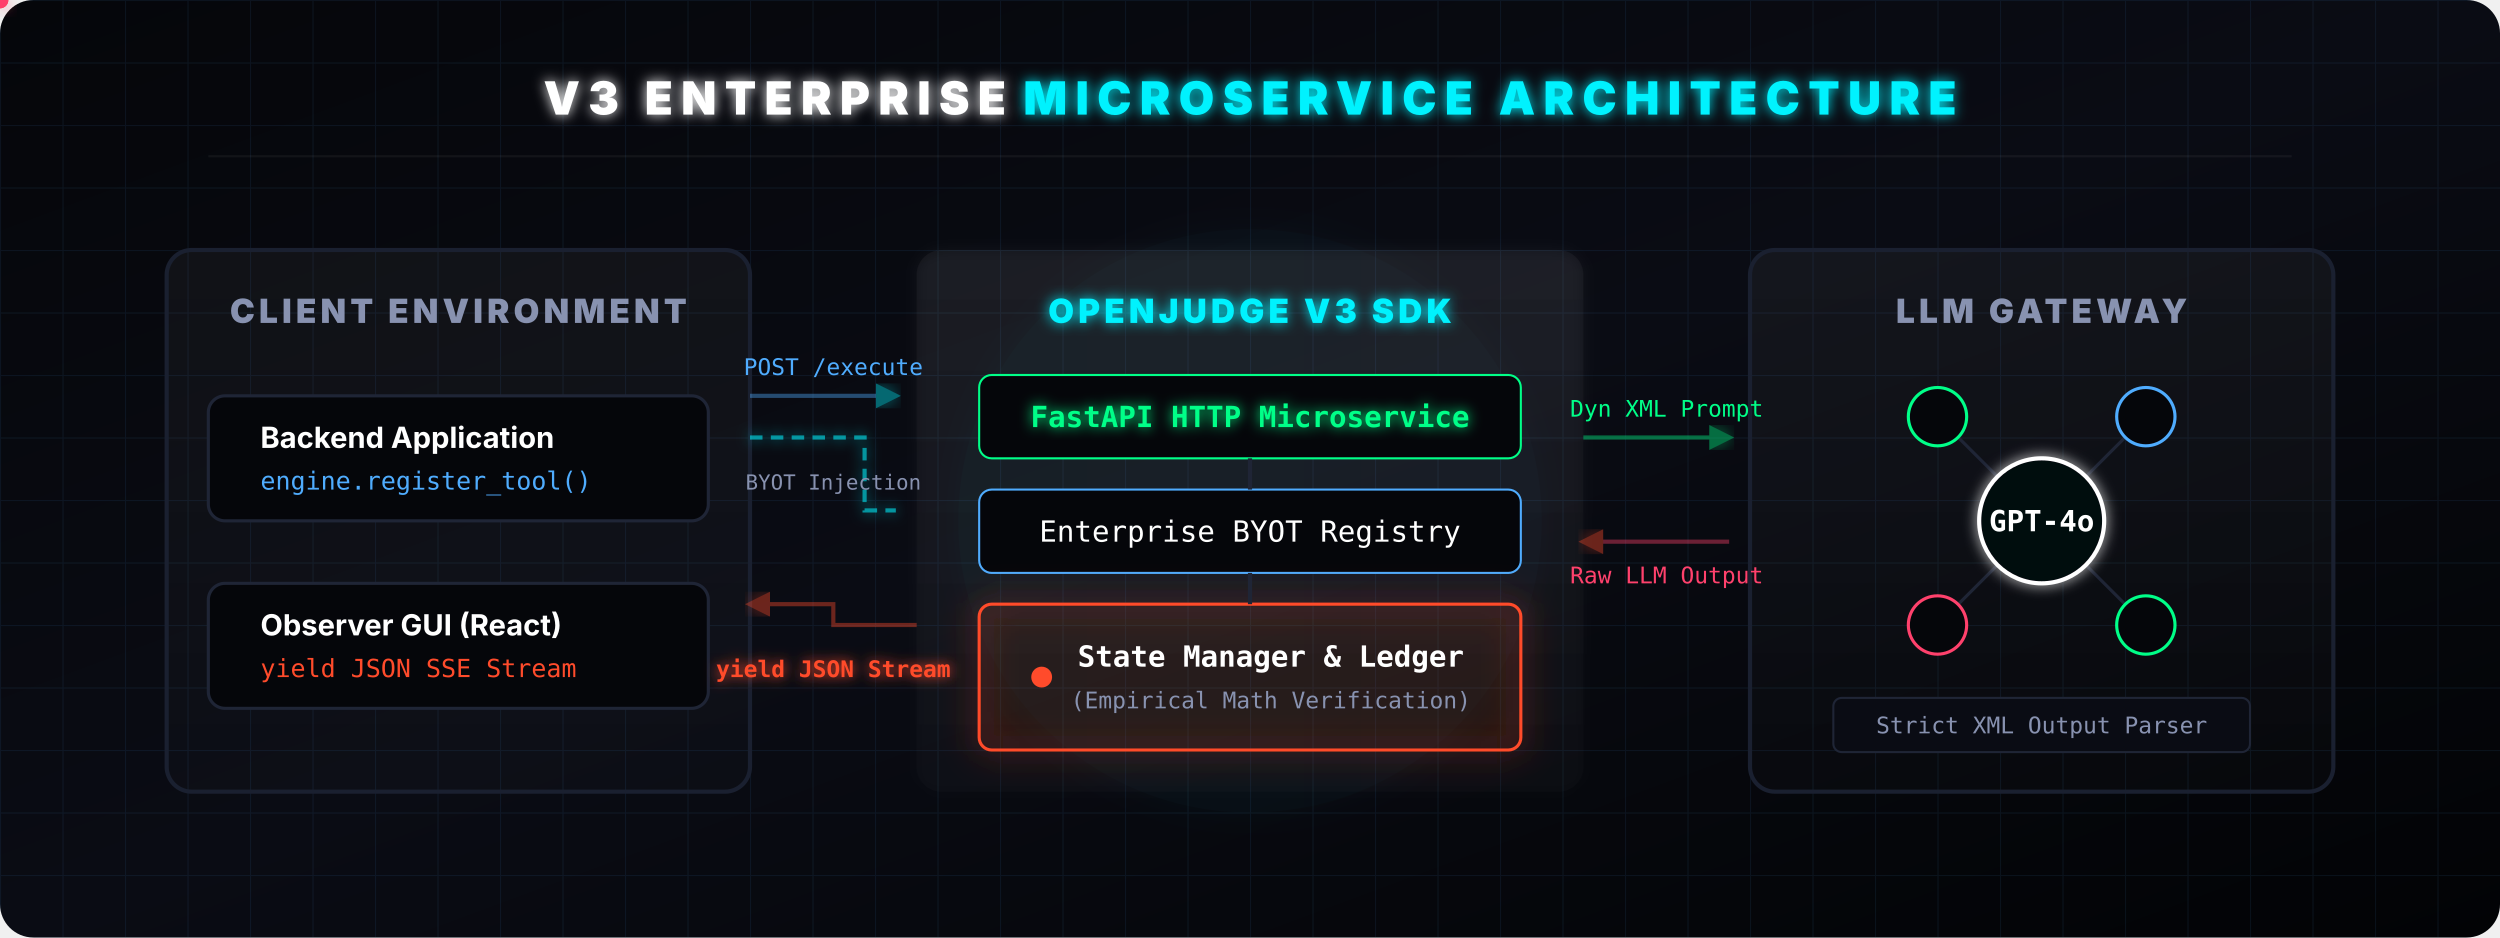
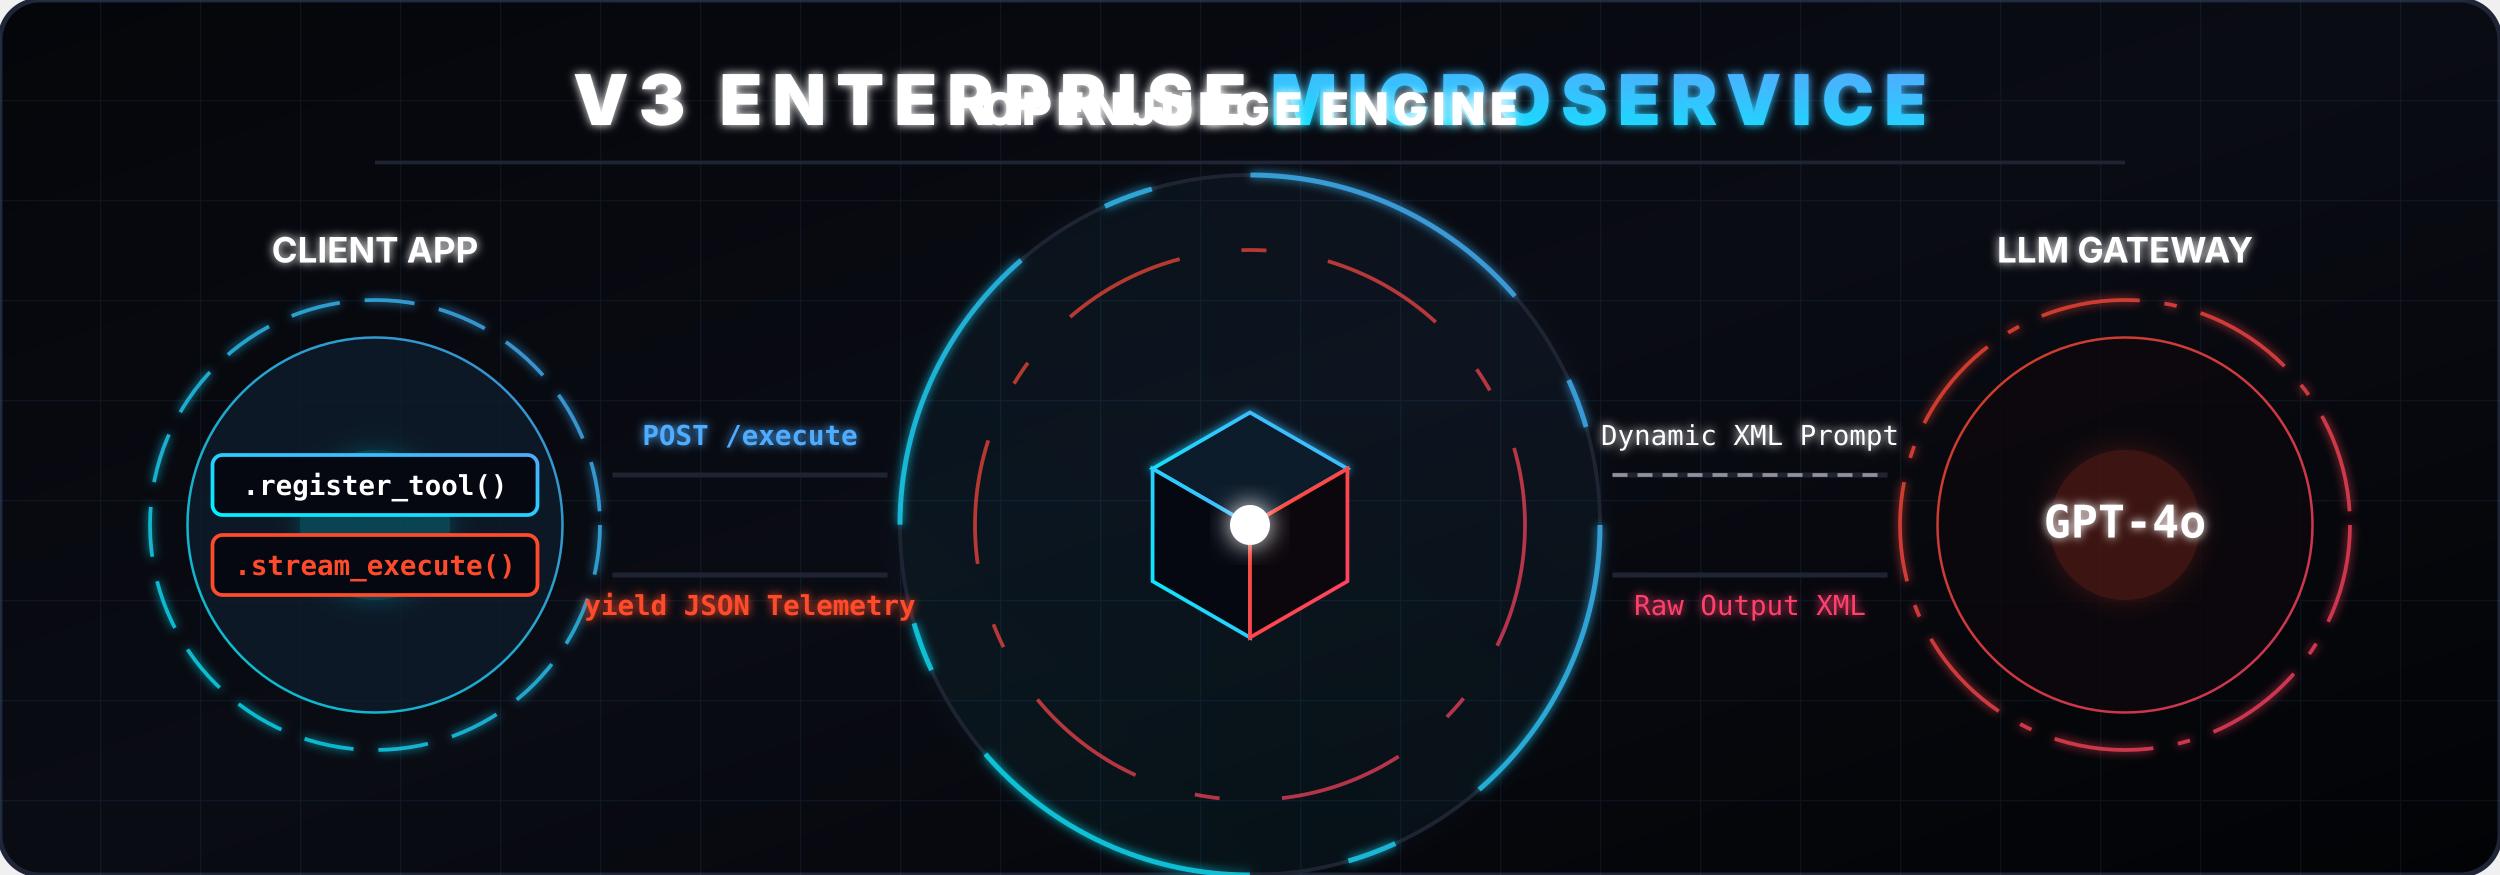
- <svg xmlns="http://www.w3.org/2000/svg" viewBox="0 0 1200 450" width="100%" height="100%">
+ <svg xmlns="http://www.w3.org/2000/svg" viewBox="0 0 1000 350" width="100%" height="100%">
  <defs>
    <linearGradient id="bg" x1="0%" y1="0%" x2="100%" y2="100%">
      <stop offset="0%" stop-color="#05060a" />
      <stop offset="50%" stop-color="#0a0c14" />
      <stop offset="100%" stop-color="#020305" />
    </linearGradient>
-     <linearGradient id="glass" x1="0%" y1="0%" x2="0%" y2="100%">
-       <stop offset="0%" stop-color="rgba(255, 255, 255, 0.04)" />
-       <stop offset="100%" stop-color="rgba(255, 255, 255, 0.01)" />
+     <linearGradient id="neonOrange" x1="0%" y1="0%" x2="100%" y2="100%">
+       <stop offset="0%" stop-color="#ff4b2b" />
+       <stop offset="100%" stop-color="#ff416c" />
    </linearGradient>
-     <linearGradient id="cyanLine" x1="0%" y1="0%" x2="100%" y2="0%">
+     <linearGradient id="neonCyan" x1="0%" y1="100%" x2="100%" y2="0%">
      <stop offset="0%" stop-color="#00f2fe" />
      <stop offset="100%" stop-color="#4facfe" />
    </linearGradient>
-     <linearGradient id="orangeLine" x1="0%" y1="0%" x2="100%" y2="0%">
-       <stop offset="0%" stop-color="#ff4b2b" />
-       <stop offset="100%" stop-color="#ff416c" />
-     </linearGradient>
-     <linearGradient id="greenLine" x1="0%" y1="0%" x2="100%" y2="0%">
-       <stop offset="0%" stop-color="#00ff88" />
-       <stop offset="100%" stop-color="#00df6d" />
-     </linearGradient>
-     <filter id="glow-cyan" x="-50%" y="-50%" width="200%" height="200%">
-       <feGaussianBlur stdDeviation="8" result="blur" />
-       <feMerge>
-         <feMergeNode in="blur" />
-         <feMergeNode in="SourceGraphic" />
-       </feMerge>
-     </filter>
-     <filter id="glow-orange" x="-50%" y="-50%" width="200%" height="200%">
-       <feGaussianBlur stdDeviation="8" result="blur" />
-       <feMerge>
-         <feMergeNode in="blur" />
-         <feMergeNode in="SourceGraphic" />
-       </feMerge>
-     </filter>
-     <filter id="glow-green" x="-50%" y="-50%" width="200%" height="200%">
-       <feGaussianBlur stdDeviation="8" result="blur" />
+     <filter id="glow" x="-50%" y="-50%" width="200%" height="200%">
+       <feGaussianBlur stdDeviation="5" result="blur" />
      <feMerge>
        <feMergeNode in="blur" />
        <feMergeNode in="SourceGraphic" />
      </feMerge>
    </filter>
    <filter id="lightGlow" x="-50%" y="-50%" width="200%" height="200%">
-       <feGaussianBlur stdDeviation="3" result="blur" />
+       <feGaussianBlur stdDeviation="2" result="blur" />
      <feMerge>
        <feMergeNode in="blur" />
        <feMergeNode in="SourceGraphic" />
      </feMerge>
    </filter>
-     <marker id="arrow-cyan" viewBox="0 0 10 10" refX="8" refY="5" markerWidth="6" markerHeight="6" orient="auto">
-       <path d="M 0 0 L 10 5 L 0 10 z" fill="#00f2fe" filter="url(#lightGlow)" />
-     </marker>
-     <marker id="arrow-orange" viewBox="0 0 10 10" refX="8" refY="5" markerWidth="6" markerHeight="6" orient="auto">
-       <path d="M 0 0 L 10 5 L 0 10 z" fill="#ff4b2b" filter="url(#lightGlow)" />
-     </marker>
-     <marker id="arrow-green" viewBox="0 0 10 10" refX="8" refY="5" markerWidth="6" markerHeight="6" orient="auto">
-       <path d="M 0 0 L 10 5 L 0 10 z" fill="#00ff88" filter="url(#lightGlow)" />
-     </marker>
+     <pattern id="grid" width="40" height="40" patternUnits="userSpaceOnUse">
+       <animateTransform attributeName="patternTransform" type="translate" from="0 0" to="40 40" dur="3s" repeatCount="indefinite" />
+       <path d="M 40 0 L 0 0 0 40" fill="none" stroke="#4facfe" stroke-width="1" />
+     </pattern>
  </defs>
-   <rect width="1200" height="450" rx="16" fill="url(#bg)" />
+   <rect width="1000" height="350" rx="16" fill="url(#bg)" />
+   <rect width="1000" height="350" rx="16" fill="none" stroke="#1f2536" stroke-width="2" />
  <g opacity="0.08">
-     <pattern id="grid" width="30" height="30" patternUnits="userSpaceOnUse">
-       <path d="M 30 0 L 0 0 0 30" fill="none" stroke="#4facfe" stroke-width="1" />
-     </pattern>
-     <rect width="1200" height="450" rx="16" fill="url(#grid)" />
+     <rect width="1000" height="350" rx="16" fill="url(#grid)" />
  </g>
-   <text x="600" y="55" font-family="'Inter', Arial, sans-serif" font-weight="900" font-size="22" fill="#ffffff" letter-spacing="4" text-anchor="middle" filter="url(#lightGlow)">
-     V3 ENTERPRISE <tspan fill="#00f2fe">MICROSERVICE ARCHITECTURE</tspan>
+   <text x="500" y="50" font-family="'Inter', -apple-system, sans-serif" font-weight="900" font-size="28" fill="#ffffff" letter-spacing="4" text-anchor="middle" filter="url(#lightGlow)">
+     V3 ENTERPRISE <tspan fill="url(#neonCyan)">MICROSERVICE</tspan>
  </text>
-   <line x1="100" y1="75" x2="1100" y2="75" stroke="rgba(255,255,255,0.05)" stroke-width="1" />
-   <g transform="translate(80, 120)">
-     <rect width="280" height="260" rx="12" fill="url(#glass)" stroke="#1a2030" stroke-width="2" />
-     <text x="140" y="35" font-family="'Inter', Arial, sans-serif" font-weight="900" font-size="16" fill="#8892b0" text-anchor="middle" letter-spacing="2">CLIENT ENVIRONMENT</text>
-     <g transform="translate(20, 70)">
-       <rect width="240" height="60" rx="8" fill="#05060a" stroke="#1f2536" stroke-width="1.5" />
-       <line x1="0" y1="0" x2="0" y2="60" stroke="#00f2fe" stroke-width="4" filter="url(#lightGlow)" />
-       <text x="25" y="25" font-family="'Inter', Arial, sans-serif" font-size="14" font-weight="bold" fill="#ffffff">Backend Application</text>
-       <text x="25" y="45" font-family="'Consolas', monospace" font-size="12" fill="#4facfe">engine.register_tool()</text>
+   <line x1="150" y1="65" x2="850" y2="65" stroke="#1f2433" stroke-width="1.5" />
+   <line x1="400" y1="65" x2="600" y2="65" stroke="url(#neonCyan)" stroke-width="2" filter="url(#glow)" />
+   <g transform="translate(150, 210)">
+     <circle cx="0" cy="0" r="75" fill="#0d1b2a" stroke="url(#neonCyan)" stroke-width="1" opacity="0.8" />
+     <g>
+       <animateTransform attributeName="transform" type="rotate" from="0 0 0" to="-360 0 0" dur="15s" repeatCount="indefinite" />
+       <circle cx="0" cy="0" r="90" fill="none" stroke="url(#neonCyan)" stroke-width="1.5" stroke-dasharray="20 10" filter="url(#lightGlow)" opacity="0.8" />
    </g>
-     <g transform="translate(20, 160)">
-       <rect width="240" height="60" rx="8" fill="#05060a" stroke="#1f2536" stroke-width="1.5" />
-       <line x1="0" y1="0" x2="0" y2="60" stroke="#ff416c" stroke-width="4" filter="url(#lightGlow)" />
-       <text x="25" y="25" font-family="'Inter', Arial, sans-serif" font-size="14" font-weight="bold" fill="#ffffff">Observer GUI (React)</text>
-       <text x="25" y="45" font-family="'Consolas', monospace" font-size="12" fill="#ff4b2b">yield JSON SSE Stream</text>
+     <circle cx="0" cy="0" r="30" fill="#00f2fe" filter="url(#glow)" opacity="0.2">
+       <animate attributeName="opacity" values="0.1; 0.4; 0.1" dur="2s" repeatCount="indefinite" />
+     </circle>
+     <text x="0" y="-105" font-family="'Inter', Arial, sans-serif" font-weight="bold" font-size="14" fill="#ffffff" text-anchor="middle" filter="url(#lightGlow)">CLIENT APP</text>
+     <rect x="-65" y="-28" width="130" height="24" rx="4" fill="#050811" stroke="url(#neonCyan)" stroke-width="1.5" />
+     <text x="0" y="-12" font-family="'Consolas', monospace" font-size="11" fill="#ffffff" font-weight="bold" text-anchor="middle">.register_tool()</text>
+     <rect x="-65" y="4" width="130" height="24" rx="4" fill="#050811" stroke="#ff4b2b" stroke-width="1.5" />
+     <text x="0" y="20" font-family="'Consolas', monospace" font-size="11" fill="#ff4b2b" font-weight="bold" text-anchor="middle">.stream_execute()</text>
+   </g>
+   <g transform="translate(850, 210)">
+     <circle cx="0" cy="0" r="75" fill="#0c070c" stroke="url(#neonOrange)" stroke-width="1" opacity="0.8" />
+     <g>
+       <animateTransform attributeName="transform" type="rotate" from="0 0 0" to="360 0 0" dur="15s" repeatCount="indefinite" />
+       <circle cx="0" cy="0" r="90" fill="none" stroke="url(#neonOrange)" stroke-width="1.5" stroke-dasharray="40 10 5 10" filter="url(#lightGlow)" opacity="0.8" />
    </g>
+     <circle cx="0" cy="0" r="30" fill="#ff4b2b" filter="url(#glow)" opacity="0.2">
+       <animate attributeName="opacity" values="0.1; 0.4; 0.1" dur="2s" repeatCount="indefinite" />
+     </circle>
+     <text x="0" y="-105" font-family="'Inter', Arial, sans-serif" font-weight="bold" font-size="14" fill="#ffffff" text-anchor="middle" filter="url(#lightGlow)">LLM GATEWAY</text>
+     <text x="0" y="5" font-family="'Consolas', monospace" font-size="18" fill="#ffffff" font-weight="bold" text-anchor="middle" filter="url(#lightGlow)">GPT-4o</text>
  </g>
-   <g transform="translate(440, 120)">
-     <circle cx="160" cy="130" r="140" fill="url(#cyanLine)" opacity="0.03" filter="url(#glow-cyan)">
-       <animate attributeName="opacity" values="0.02; 0.05; 0.02" dur="4s" repeatCount="indefinite" />
+   <g transform="translate(500, 210)">
+     <circle cx="0" cy="0" r="140" fill="url(#neonCyan)" filter="url(#glow)" opacity="0.05">
+       <animate attributeName="opacity" values="0.03; 0.12; 0.03" dur="4s" repeatCount="indefinite" />
    </circle>
-     <rect width="320" height="260" rx="12" fill="url(#glass)" stroke="url(#neonCyan)" stroke-width="1.5" filter="url(#lightGlow)" />
-     <text x="160" y="35" font-family="'Inter', Arial, sans-serif" font-weight="900" font-size="16" fill="#00f2fe" text-anchor="middle" letter-spacing="2" filter="url(#lightGlow)">OPENJUDGE V3 SDK</text>
-     <g transform="translate(30, 60)">
-       <rect width="260" height="40" rx="6" fill="#05060a" stroke="#00ff88" stroke-width="1" />
-       <text x="130" y="25" font-family="'Consolas', monospace" font-size="14" font-weight="bold" fill="#00ff88" text-anchor="middle" filter="url(#lightGlow)">FastAPI HTTP Microservice</text>
+     <g>
+       <animateTransform attributeName="transform" type="rotate" from="0 0 0" to="360 0 0" dur="24s" repeatCount="indefinite" />
+       <circle cx="0" cy="0" r="140" fill="none" stroke="#1f2433" stroke-width="1.5" />
+       <circle cx="0" cy="0" r="140" fill="none" stroke="url(#neonCyan)" stroke-width="2" stroke-dasharray="120 40 20 40" filter="url(#lightGlow)" opacity="0.8" />
    </g>
-     <g transform="translate(30, 115)">
-       <rect width="260" height="40" rx="6" fill="#05060a" stroke="#4facfe" stroke-width="1" />
-       <text x="130" y="25" font-family="'Consolas', monospace" font-size="14" fill="#ffffff" text-anchor="middle">Enterprise BYOT Registry</text>
+     <g>
+       <animateTransform attributeName="transform" type="rotate" from="360 0 0" to="0 0 0" dur="16s" repeatCount="indefinite" />
+       <circle cx="0" cy="0" r="110" fill="none" stroke="url(#neonOrange)" stroke-width="1.5" stroke-dasharray="50 25 10 25" opacity="0.7" />
    </g>
-     <g transform="translate(30, 170)">
-       <rect width="260" height="70" rx="6" fill="rgba(255, 75, 43, 0.05)" stroke="#ff4b2b" stroke-width="1.5" filter="url(#glow-orange)" />
-       <circle cx="30" cy="35" r="5" fill="#ff4b2b">
-         <animate attributeName="opacity" values="1; 0.2; 1" dur="1.5s" repeatCount="indefinite" />
-       </circle>
-       <text x="140" y="30" font-family="'Consolas', monospace" font-size="14" font-weight="bold" fill="#ffffff" text-anchor="middle">State Manager &amp; Ledger</text>
-       <text x="140" y="50" font-family="'Consolas', monospace" font-size="11" fill="#8892b0" text-anchor="middle">(Empirical Math Verification)</text>
+     <g>
+       <animateTransform attributeName="transform" type="scale" values="1.6; 1.65; 1.6" dur="2s" repeatCount="indefinite" />
+       <polygon points="0,-45 38.97,-22.5 0,0 -38.97,-22.5" fill="#0d1b2a" stroke="url(#neonCyan)" stroke-width="1.5" filter="url(#lightGlow)" />
+       <polygon points="0,0 -38.97,-22.5 -38.97,22.5 0,45" fill="#050811" stroke="url(#neonCyan)" stroke-width="1.5" />
+       <polygon points="0,0 38.97,-22.5 38.97,22.5 0,45" fill="#0c070c" stroke="url(#neonOrange)" stroke-width="1.5" />
    </g>
-     <line x1="160" y1="100" x2="160" y2="115" stroke="#1f2536" stroke-width="2" />
-     <line x1="160" y1="155" x2="160" y2="170" stroke="#1f2536" stroke-width="2" />
+     <circle cx="0" cy="0" r="8" fill="#ffffff" filter="url(#glow)">
+       <animate attributeName="opacity" values="0.4; 1; 0.4" dur="2s" repeatCount="indefinite" />
+       <animate attributeName="r" values="6; 9; 6" dur="2s" repeatCount="indefinite" />
+     </circle>
+     <text x="0" y="-160" font-family="'Inter', Arial, sans-serif" font-weight="900" font-size="18" fill="#ffffff" text-anchor="middle" letter-spacing="2" filter="url(#lightGlow)">OPENJUDGE ENGINE</text>
+     <rect x="-85" y="150" width="170" height="26" rx="4" fill="#0a0c14" stroke="url(#neonCyan)" stroke-width="1.5" />
+     <text x="0" y="167" font-family="'Consolas', monospace" font-size="12" font-weight="bold" fill="#00f2fe" text-anchor="middle" filter="url(#lightGlow)">FastAPI HTTP Core</text>
  </g>
-   <g transform="translate(840, 120)">
-     <rect width="280" height="260" rx="12" fill="url(#glass)" stroke="#1a2030" stroke-width="2" />
-     <text x="140" y="35" font-family="'Inter', Arial, sans-serif" font-weight="900" font-size="16" fill="#8892b0" text-anchor="middle" letter-spacing="2">LLM GATEWAY</text>
-     <g transform="translate(140, 130)">
-       <g stroke="#1f2536" stroke-width="1.5">
-         <line x1="0" y1="0" x2="-50" y2="-50" />
-         <line x1="0" y1="0" x2="50" y2="-50" />
-         <line x1="0" y1="0" x2="-50" y2="50" />
-         <line x1="0" y1="0" x2="50" y2="50" />
-       </g>
-       <circle r="2.5" fill="#00ff88" filter="url(#lightGlow)">
-         <animateMotion dur="1.5s" repeatCount="indefinite" path="M 0 0 L -50 -50" />
-         <animate attributeName="opacity" values="1; 0" dur="1.5s" repeatCount="indefinite" />
-       </circle>
-       <circle r="2.5" fill="#4facfe" filter="url(#lightGlow)">
-         <animateMotion dur="1.2s" repeatCount="indefinite" path="M 0 0 L 50 -50" />
-         <animate attributeName="opacity" values="1; 0" dur="1.2s" repeatCount="indefinite" />
-       </circle>
-       <circle r="2.5" fill="#ff416c" filter="url(#lightGlow)">
-         <animateMotion dur="1.8s" repeatCount="indefinite" path="M 0 0 L -50 50" />
-         <animate attributeName="opacity" values="1; 0" dur="1.8s" repeatCount="indefinite" />
-       </circle>
-       <circle r="2.5" fill="#00ff88" filter="url(#lightGlow)">
-         <animateMotion dur="1.4s" repeatCount="indefinite" path="M 0 0 L 50 50" />
-         <animate attributeName="opacity" values="1; 0" dur="1.4s" repeatCount="indefinite" />
-       </circle>
-       <circle cx="-50" cy="-50" r="14" fill="#05060a" stroke="#00ff88" stroke-width="1.5" />
-       <circle cx="50" cy="-50" r="14" fill="#05060a" stroke="#4facfe" stroke-width="1.5" />
-       <circle cx="-50" cy="50" r="14" fill="#05060a" stroke="#ff416c" stroke-width="1.5" />
-       <circle cx="50" cy="50" r="14" fill="#05060a" stroke="#00ff88" stroke-width="1.5" />
-       <circle cx="0" cy="0" r="30" fill="#060810" stroke="#ffffff" stroke-width="2" filter="url(#lightGlow)" />
-       <text x="0" y="5" font-family="'Consolas', monospace" font-size="14" font-weight="bold" fill="#ffffff" text-anchor="middle">GPT-4o</text>
-     </g>
-     <rect x="40" y="215" width="200" height="26" rx="4" fill="#0a0c14" stroke="#1f2536" stroke-width="1" />
-     <text x="140" y="232" font-family="'Consolas', monospace" font-size="11" fill="#8892b0" text-anchor="middle">Strict XML Output Parser</text>
+   <g transform="translate(245, 190)">
+     <line x1="0" y1="0" x2="110" y2="0" stroke="#1f2433" stroke-width="2" />
+     <line x1="0" y1="0" x2="110" y2="0" stroke="url(#neonCyan)" stroke-width="2" stroke-dasharray="8 6" opacity="0.6">
+       <animate attributeName="stroke-dashoffset" values="14; 0" dur="0.8s" repeatCount="indefinite" />
+     </line>
+     <path d="M 0 0 L 30 0" fill="none" class="data-beam" stroke="url(#neonCyan)" stroke-width="3" filter="url(#glow)">
+       <animateTransform attributeName="transform" type="translate" values="-30,0; 110,0" dur="1s" repeatCount="indefinite" />
+     </path>
+     <text x="55" y="-12" font-family="'Consolas', monospace" font-size="11" fill="#4facfe" font-weight="bold" text-anchor="middle" filter="url(#lightGlow)">POST /execute</text>
  </g>
-   <g>
-     <path id="path-post" d="M 360 190 L 400 190 L 400 190 L 430 190" fill="none" stroke="#4facfe" stroke-width="2" marker-end="url(#arrow-cyan)" opacity="0.4" />
-     <circle r="3" fill="#00f2fe" filter="url(#glow-cyan)">
-       <animateMotion dur="1.5s" repeatCount="indefinite" path="M 360 190 L 425 190" />
-     </circle>
-     <text x="400" y="180" font-family="'Consolas', monospace" font-size="11" fill="#4facfe" text-anchor="middle">POST /execute</text>
+   <g transform="translate(245, 230)">
+     <line x1="110" y1="0" x2="0" y2="0" stroke="#1f2433" stroke-width="2" />
+     <line x1="110" y1="0" x2="0" y2="0" stroke="url(#neonOrange)" stroke-width="2" stroke-dasharray="8 6" opacity="0.6">
+       <animate attributeName="stroke-dashoffset" values="0; 14" dur="0.8s" repeatCount="indefinite" />
+     </line>
+     <path d="M 110 0 L 80 0" fill="none" class="data-beam" stroke="url(#neonOrange)" stroke-width="3" filter="url(#glow)">
+       <animateTransform attributeName="transform" type="translate" values="0,0; -110,0" dur="1s" repeatCount="indefinite" />
+     </path>
+     <text x="55" y="16" font-family="'Consolas', monospace" font-size="11" fill="#ff4b2b" font-weight="bold" text-anchor="middle" filter="url(#lightGlow)">yield JSON Telemetry</text>
  </g>
-   <g>
-     <path d="M 360 210 L 415 210 L 415 245 L 430 245" fill="none" class="data-beam" stroke="#00f2fe" stroke-width="2" stroke-dasharray="6 4" filter="url(#lightGlow)" opacity="0.6">
-       <animate attributeName="stroke-dashoffset" values="20; 0" dur="1s" repeatCount="indefinite" />
+   <g transform="translate(645, 190)">
+     <line x1="0" y1="0" x2="110" y2="0" stroke="#1f2433" stroke-width="2" />
+     <line x1="0" y1="0" x2="110" y2="0" stroke="#ffffff" stroke-width="1.5" stroke-dasharray="6 4" opacity="0.5">
+       <animate attributeName="stroke-dashoffset" values="10; 0" dur="0.8s" repeatCount="indefinite" />
+     </line>
+     <path d="M 0 0 L 30 0" fill="none" stroke="#ffffff" stroke-width="3" filter="url(#lightGlow)">
+       <animateTransform attributeName="transform" type="translate" values="-30,0; 110,0" dur="1.2s" repeatCount="indefinite" />
    </path>
-     <text x="400" y="235" font-family="'Consolas', monospace" font-size="10" fill="#8892b0" text-anchor="middle">BYOT Injection</text>
+     <text x="55" y="-12" font-family="'Consolas', monospace" font-size="11" fill="#ffffff" text-anchor="middle" filter="url(#lightGlow)">Dynamic XML Prompt</text>
  </g>
-   <g>
-     <path d="M 760 210 L 830 210" fill="none" stroke="#00ff88" stroke-width="2" marker-end="url(#arrow-green)" opacity="0.4" />
-     <circle r="3" fill="#00ff88" filter="url(#glow-green)">
-       <animateMotion dur="1.2s" repeatCount="indefinite" path="M 760 210 L 825 210" />
-     </circle>
-     <text x="800" y="200" font-family="'Consolas', monospace" font-size="11" fill="#00ff88" text-anchor="middle">Dyn XML Prompt</text>
-   </g>
-   <g>
-     <path d="M 830 260 L 760 260" fill="none" stroke="#ff416c" stroke-width="2" marker-end="url(#arrow-orange)" opacity="0.4" />
-     <circle r="3" fill="#ff4b2b" filter="url(#glow-orange)">
-       <animateMotion dur="1.2s" repeatCount="indefinite" path="M 830 260 L 765 260" />
-     </circle>
-     <text x="800" y="280" font-family="'Consolas', monospace" font-size="11" fill="#ff416c" text-anchor="middle">Raw LLM Output</text>
-   </g>
-   <g>
-     <path d="M 440 300 L 400 300 L 400 290 L 360 290" fill="none" stroke="#ff4b2b" stroke-width="2" marker-end="url(#arrow-orange)" opacity="0.4" />
-     <circle r="4" fill="#ff4b2b" filter="url(#glow-orange)">
-       <animateMotion dur="1.8s" repeatCount="indefinite" path="M 440 300 L 400 300 L 400 290 L 355 290" />
-     </circle>
-     <circle r="4" fill="#ff416c" filter="url(#lightGlow)">
-       <animateMotion dur="1.8s" begin="0.9s" repeatCount="indefinite" path="M 440 300 L 400 300 L 400 290 L 355 290" />
-     </circle>
-     <text x="400" y="325" font-family="'Consolas', monospace" font-size="11" font-weight="bold" fill="#ff4b2b" text-anchor="middle" filter="url(#lightGlow)">yield JSON Stream</text>
+   <g transform="translate(645, 230)">
+     <line x1="110" y1="0" x2="0" y2="0" stroke="#1f2433" stroke-width="2" />
+     <line x1="110" y1="0" x2="0" y2="0" stroke="url(#neonOrange)" stroke-width="1.5" stroke-dasharray="6 4" opacity="0.5">
+       <animate attributeName="stroke-dashoffset" values="0; 10" dur="0.8s" repeatCount="indefinite" />
+     </line>
+     <path d="M 110 0 L 80 0" fill="none" stroke="url(#neonOrange)" stroke-width="3" filter="url(#glow)">
+       <animateTransform attributeName="transform" type="translate" values="0,0; -110,0" dur="1.2s" repeatCount="indefinite" />
+     </path>
+     <text x="55" y="16" font-family="'Consolas', monospace" font-size="11" fill="#ff416c" text-anchor="middle" filter="url(#lightGlow)">Raw Output XML</text>
  </g>
</svg>
